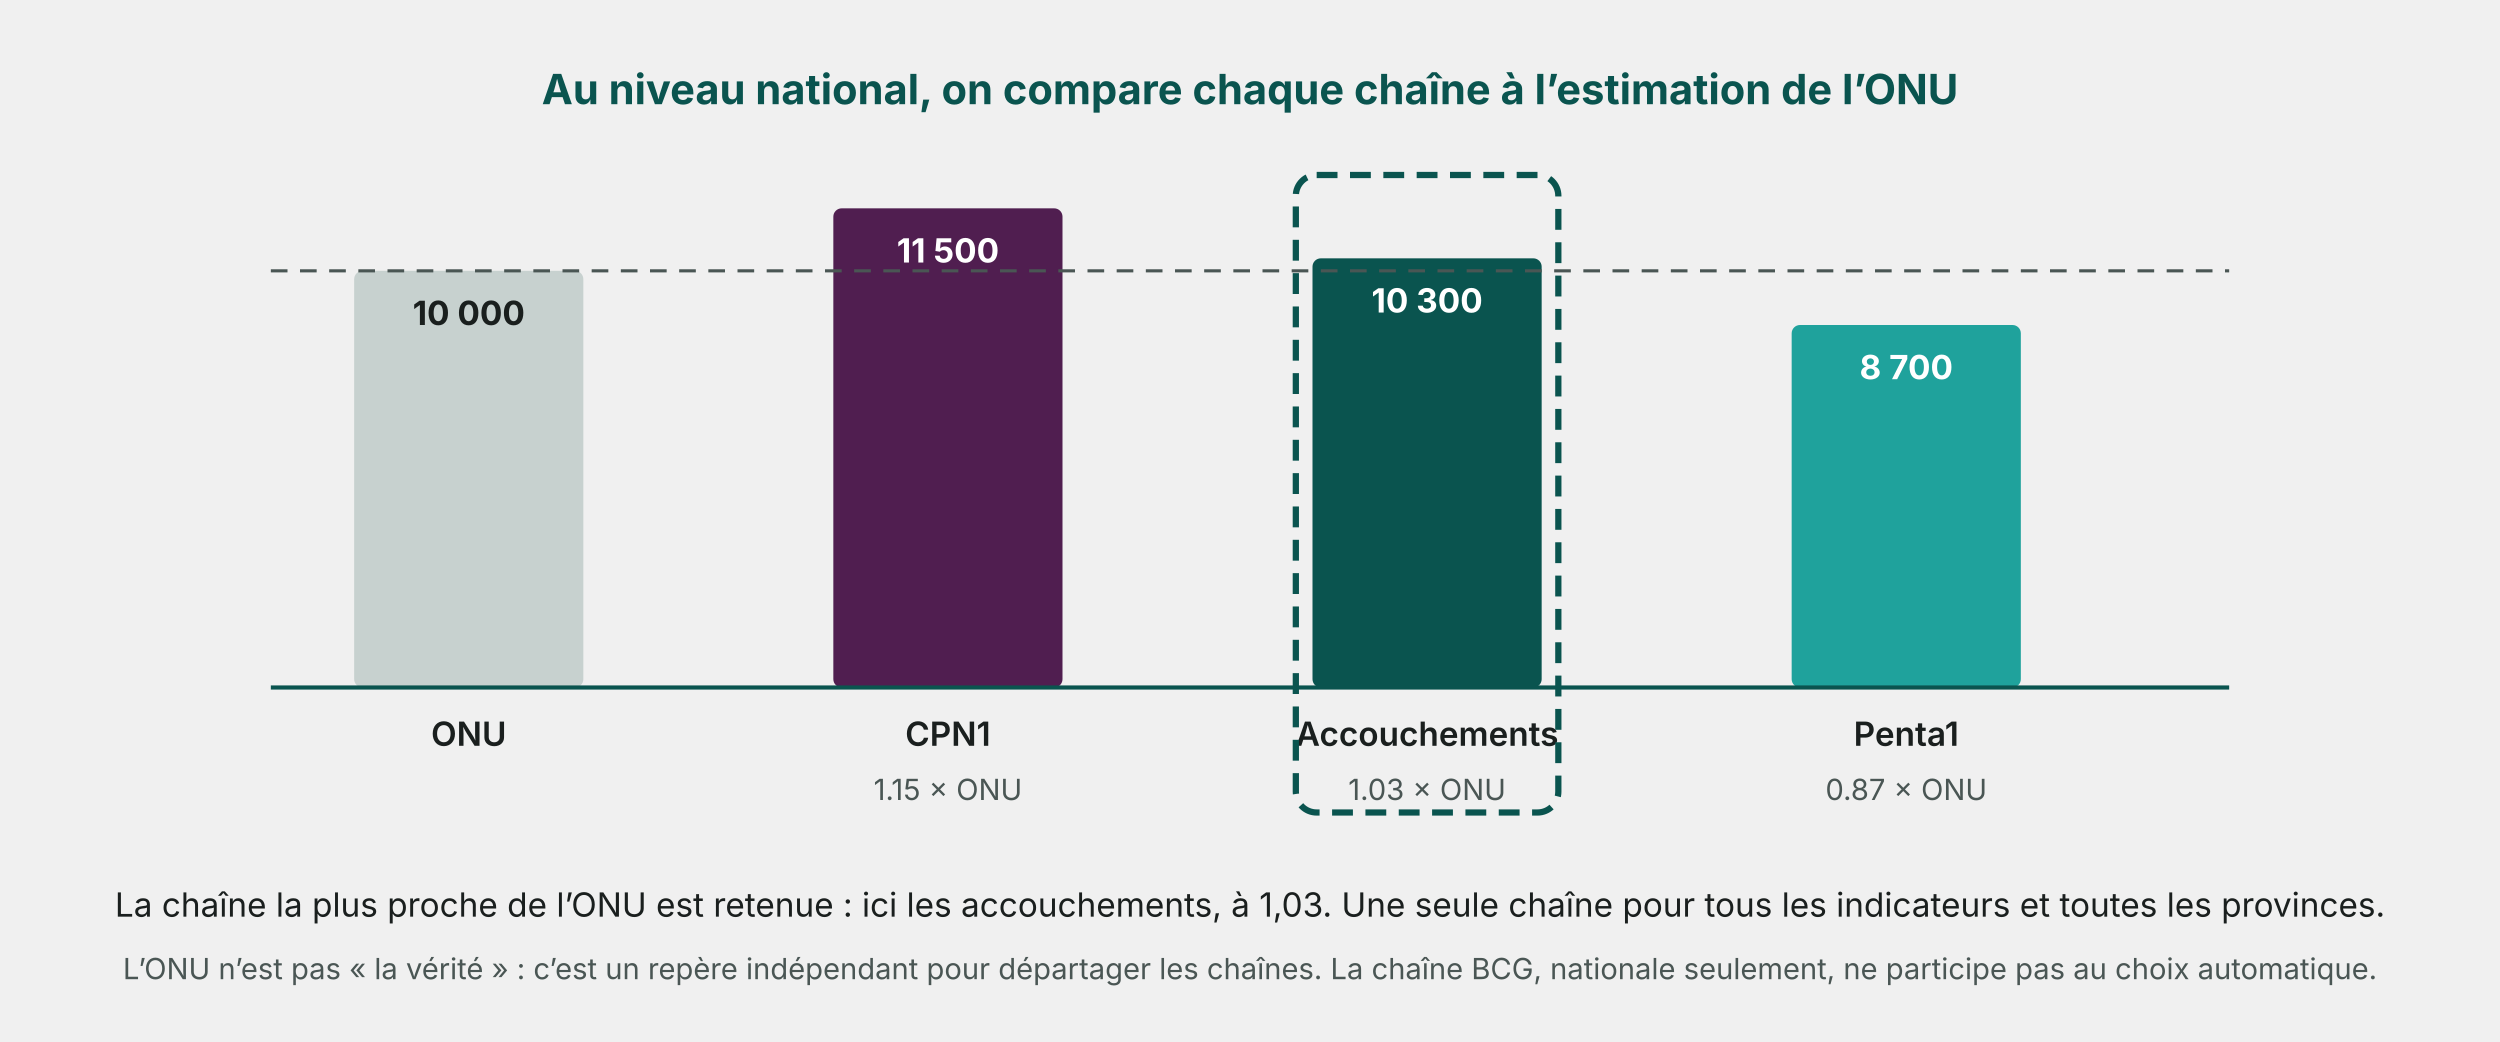
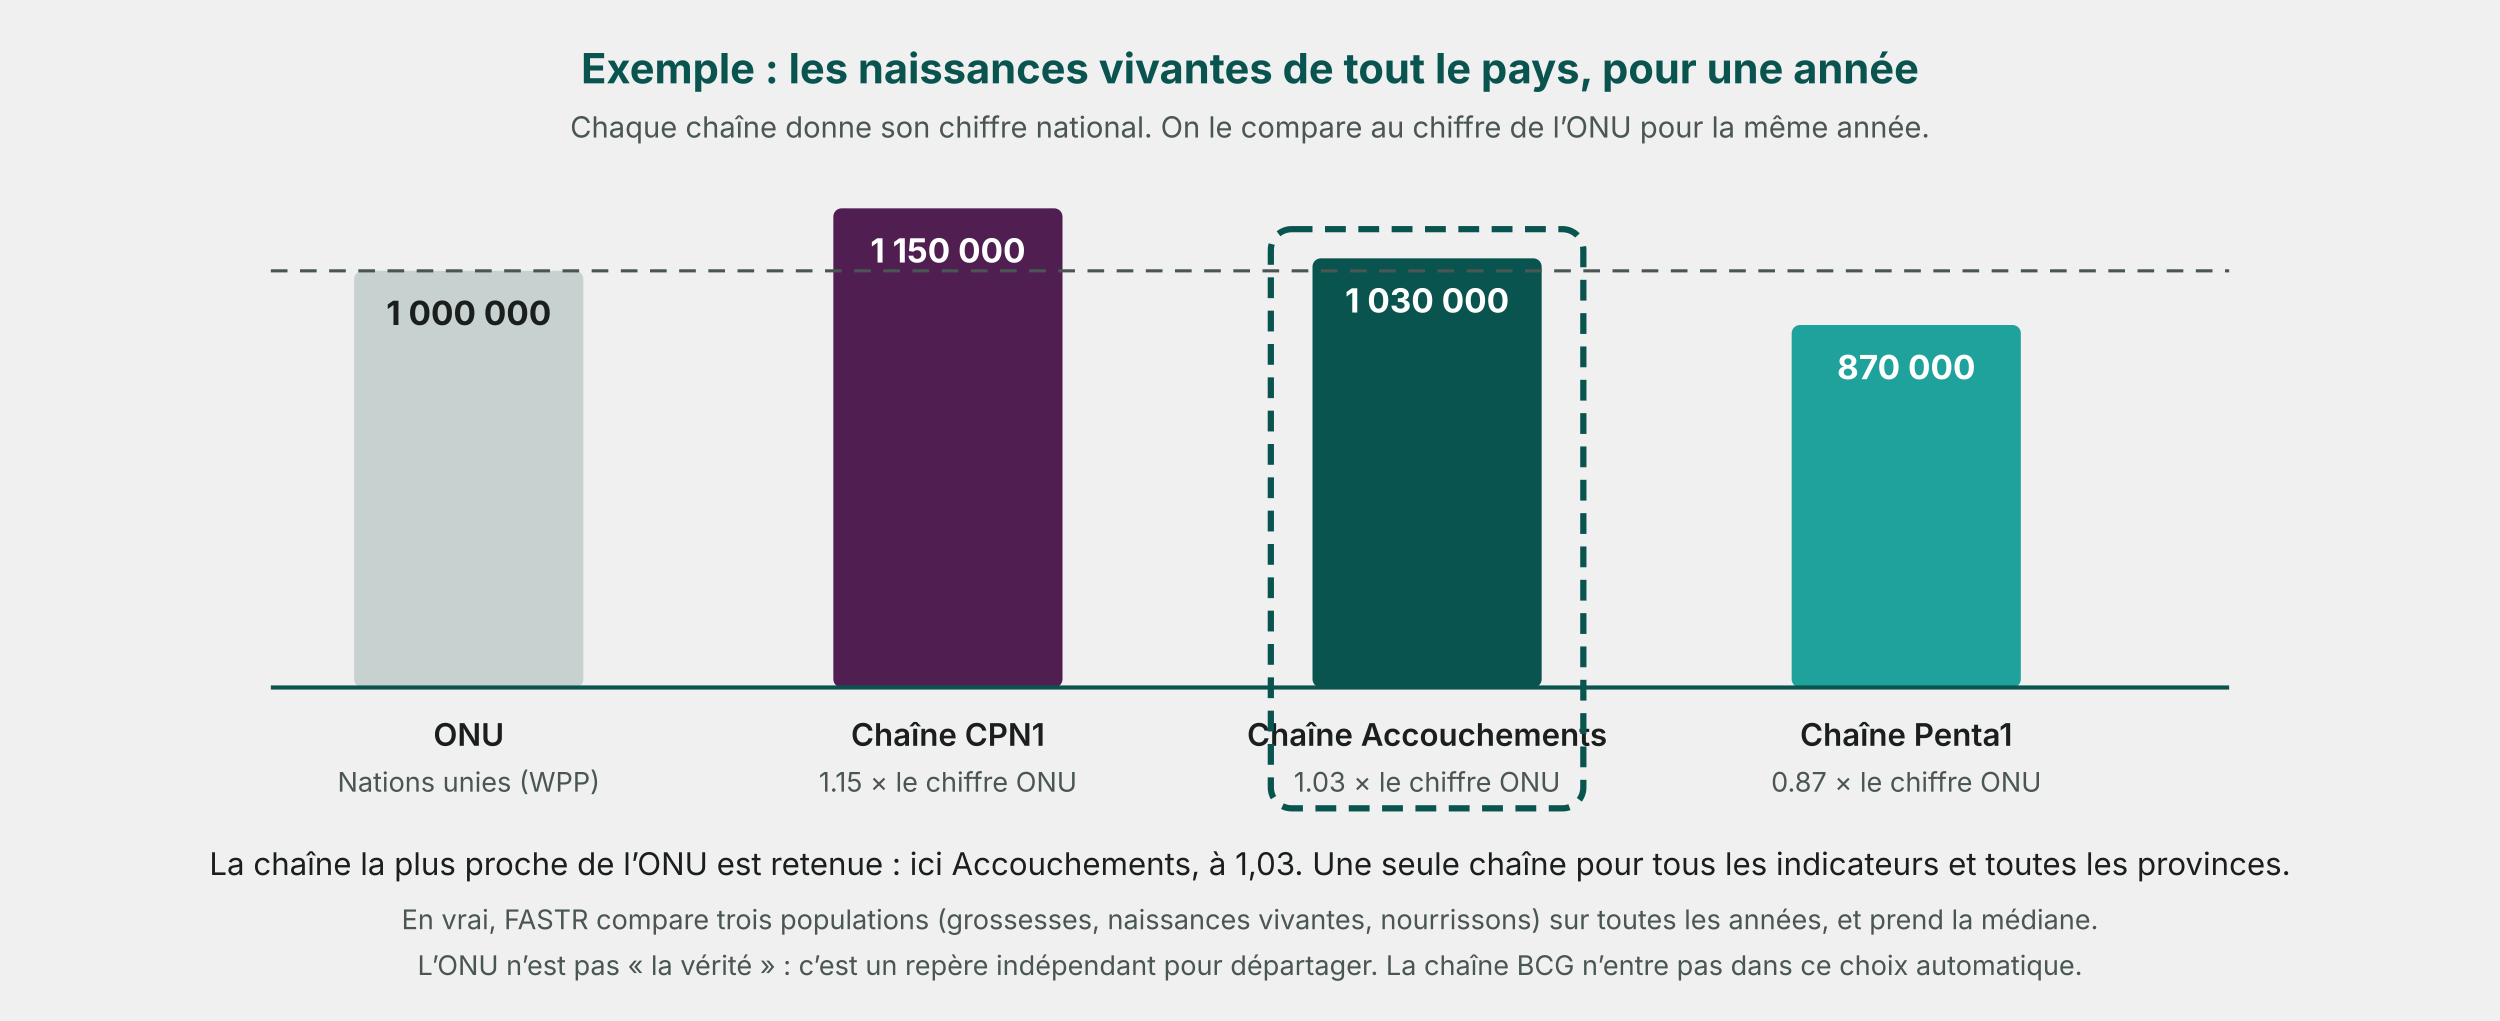
- <svg xmlns="http://www.w3.org/2000/svg" viewBox="0 0 1200 500" font-family="Inter, -apple-system, 'Segoe UI', Roboto, sans-serif">
-   <text x="600" y="50" text-anchor="middle" font-size="20" font-weight="700" fill="#0A544F">Au niveau national, on compare chaque chaîne à l’estimation de l’ONU</text>
+ <svg xmlns="http://www.w3.org/2000/svg" viewBox="0 0 1200 490" font-family="Inter, -apple-system, 'Segoe UI', Roboto, sans-serif">
+   <text x="600" y="40" text-anchor="middle" font-size="20" font-weight="700" fill="#0A544F">Exemple : les naissances vivantes de tout le pays, pour une année</text>
+   <text x="600" y="66" text-anchor="middle" font-size="14" font-weight="400" fill="#4A5654">Chaque chaîne donne son chiffre national. On le compare au chiffre de l’ONU pour la même année.</text>
  <rect x="170" y="130.0" width="110" height="200.0" rx="4" fill="#C7D1CF" />
-   <text x="225" y="358" text-anchor="middle" font-size="16" font-weight="600" fill="#1A1F1E">ONU</text>
-   <text x="225" y="156.0" text-anchor="middle" font-size="16" font-weight="700" fill="#1A1F1E">10 000</text>
+   <text x="225" y="156.0" text-anchor="middle" font-size="16" font-weight="700" fill="#1A1F1E">1 000 000</text>
+   <text x="225" y="358" text-anchor="middle" font-size="15" font-weight="600" fill="#1A1F1E">ONU</text>
+   <text x="225" y="380" text-anchor="middle" font-size="13" font-weight="400" fill="#4A5654">Nations unies (WPP)</text>
  <rect x="400" y="100.0" width="110" height="230.0" rx="4" fill="#501E50" />
-   <text x="455" y="358" text-anchor="middle" font-size="16" font-weight="600" fill="#1A1F1E">CPN1</text>
-   <text x="455" y="126.0" text-anchor="middle" font-size="16" font-weight="700" fill="#FFFFFF">11 500</text>
-   <text x="455" y="384" text-anchor="middle" font-size="14" font-weight="400" fill="#4A5654">1.15 × ONU</text>
+   <text x="455" y="126.0" text-anchor="middle" font-size="16" font-weight="700" fill="#FFFFFF">1 150 000</text>
+   <text x="455" y="358" text-anchor="middle" font-size="15" font-weight="600" fill="#1A1F1E">Chaîne CPN1</text>
+   <text x="455" y="380" text-anchor="middle" font-size="13" font-weight="400" fill="#4A5654">1.15 × le chiffre ONU</text>
  <rect x="630" y="124.0" width="110" height="206.0" rx="4" fill="#0A544F" />
-   <text x="685" y="358" text-anchor="middle" font-size="16" font-weight="600" fill="#1A1F1E">Accouchements</text>
-   <text x="685" y="150.0" text-anchor="middle" font-size="16" font-weight="700" fill="#FFFFFF">10 300</text>
-   <text x="685" y="384" text-anchor="middle" font-size="14" font-weight="400" fill="#4A5654">1.03 × ONU</text>
+   <text x="685" y="150.0" text-anchor="middle" font-size="16" font-weight="700" fill="#FFFFFF">1 030 000</text>
+   <text x="685" y="358" text-anchor="middle" font-size="15" font-weight="600" fill="#1A1F1E">Chaîne Accouchements</text>
+   <text x="685" y="380" text-anchor="middle" font-size="13" font-weight="400" fill="#4A5654">1.03 × le chiffre ONU</text>
  <rect x="860" y="156.0" width="110" height="174.0" rx="4" fill="#1FA29C" />
-   <text x="915" y="358" text-anchor="middle" font-size="16" font-weight="600" fill="#1A1F1E">Penta1</text>
-   <text x="915" y="182.0" text-anchor="middle" font-size="16" font-weight="700" fill="#FFFFFF">8 700</text>
-   <text x="915" y="384" text-anchor="middle" font-size="14" font-weight="400" fill="#4A5654">0.87 × ONU</text>
+   <text x="915" y="182.0" text-anchor="middle" font-size="16" font-weight="700" fill="#FFFFFF">870 000</text>
+   <text x="915" y="358" text-anchor="middle" font-size="15" font-weight="600" fill="#1A1F1E">Chaîne Penta1</text>
+   <text x="915" y="380" text-anchor="middle" font-size="13" font-weight="400" fill="#4A5654">0.87 × le chiffre ONU</text>
  <line x1="130" y1="330" x2="1070" y2="330" stroke="#0A544F" stroke-width="2" />
  <line x1="130" y1="130.0" x2="1070" y2="130.0" stroke="#4A5654" stroke-width="1.5" stroke-dasharray="8,6" />
-   <rect x="622" y="84.0" width="126" height="306.0" rx="10" fill="none" stroke="#0A544F" stroke-width="3" stroke-dasharray="10,6" />
-   <text x="600" y="440" text-anchor="middle" font-size="16" font-weight="400" fill="#1A1F1E">La chaîne la plus proche de l’ONU est retenue : ici les accouchements, à 1,03. Une seule chaîne pour tous les indicateurs et toutes les provinces.</text>
-   <text x="600" y="470" text-anchor="middle" font-size="14" font-weight="400" fill="#4A5654">L’ONU n’est pas « la vérité » : c’est un repère indépendant pour départager les chaînes. La chaîne BCG, nationale seulement, ne participe pas au choix automatique.</text>
+   <rect x="610" y="110.0" width="150" height="278.0" rx="10" fill="none" stroke="#0A544F" stroke-width="3" stroke-dasharray="10,6" />
+   <text x="600" y="420" text-anchor="middle" font-size="15" font-weight="400" fill="#1A1F1E">La chaîne la plus proche de l’ONU est retenue : ici Accouchements, à 1,03. Une seule chaîne pour tous les indicateurs et toutes les provinces.</text>
+   <text x="600" y="446" text-anchor="middle" font-size="13" font-weight="400" fill="#4A5654">En vrai, FASTR compare trois populations (grossesses, naissances vivantes, nourrissons) sur toutes les années, et prend la médiane.</text>
+   <text x="600" y="468" text-anchor="middle" font-size="13" font-weight="400" fill="#4A5654">L’ONU n’est pas « la vérité » : c’est un repère indépendant pour départager. La chaîne BCG n’entre pas dans ce choix automatique.</text>
</svg>
